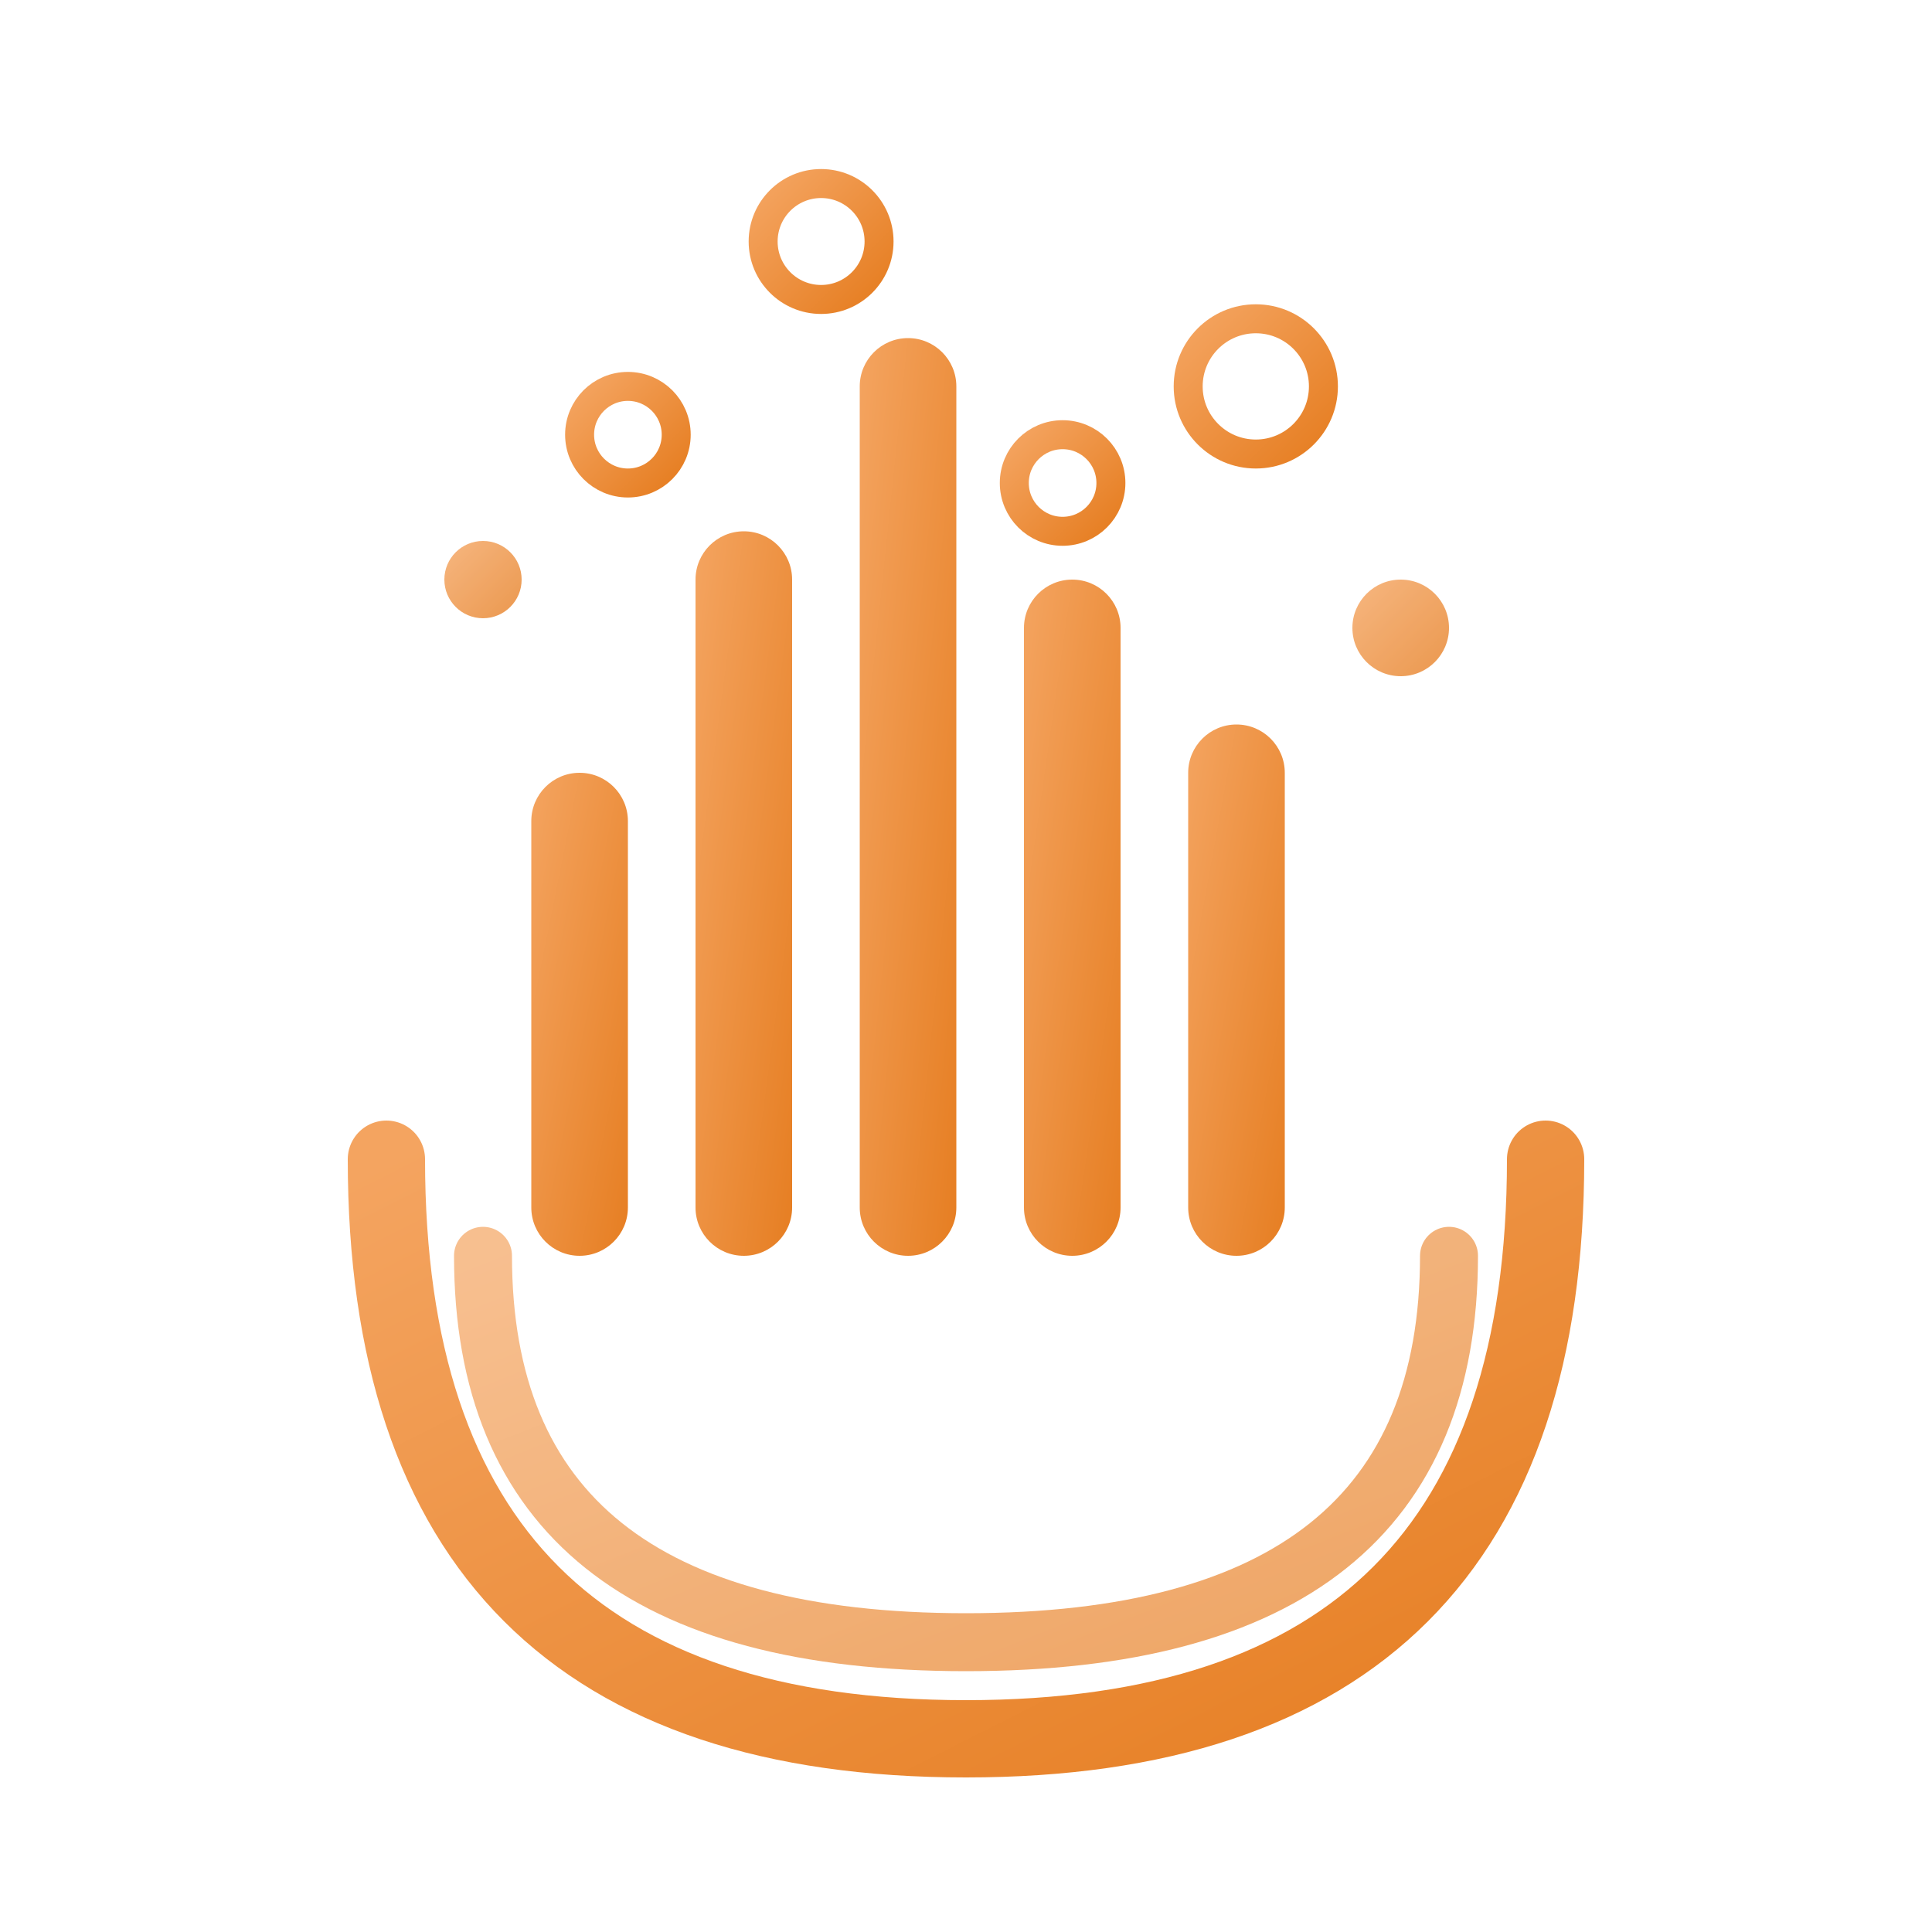
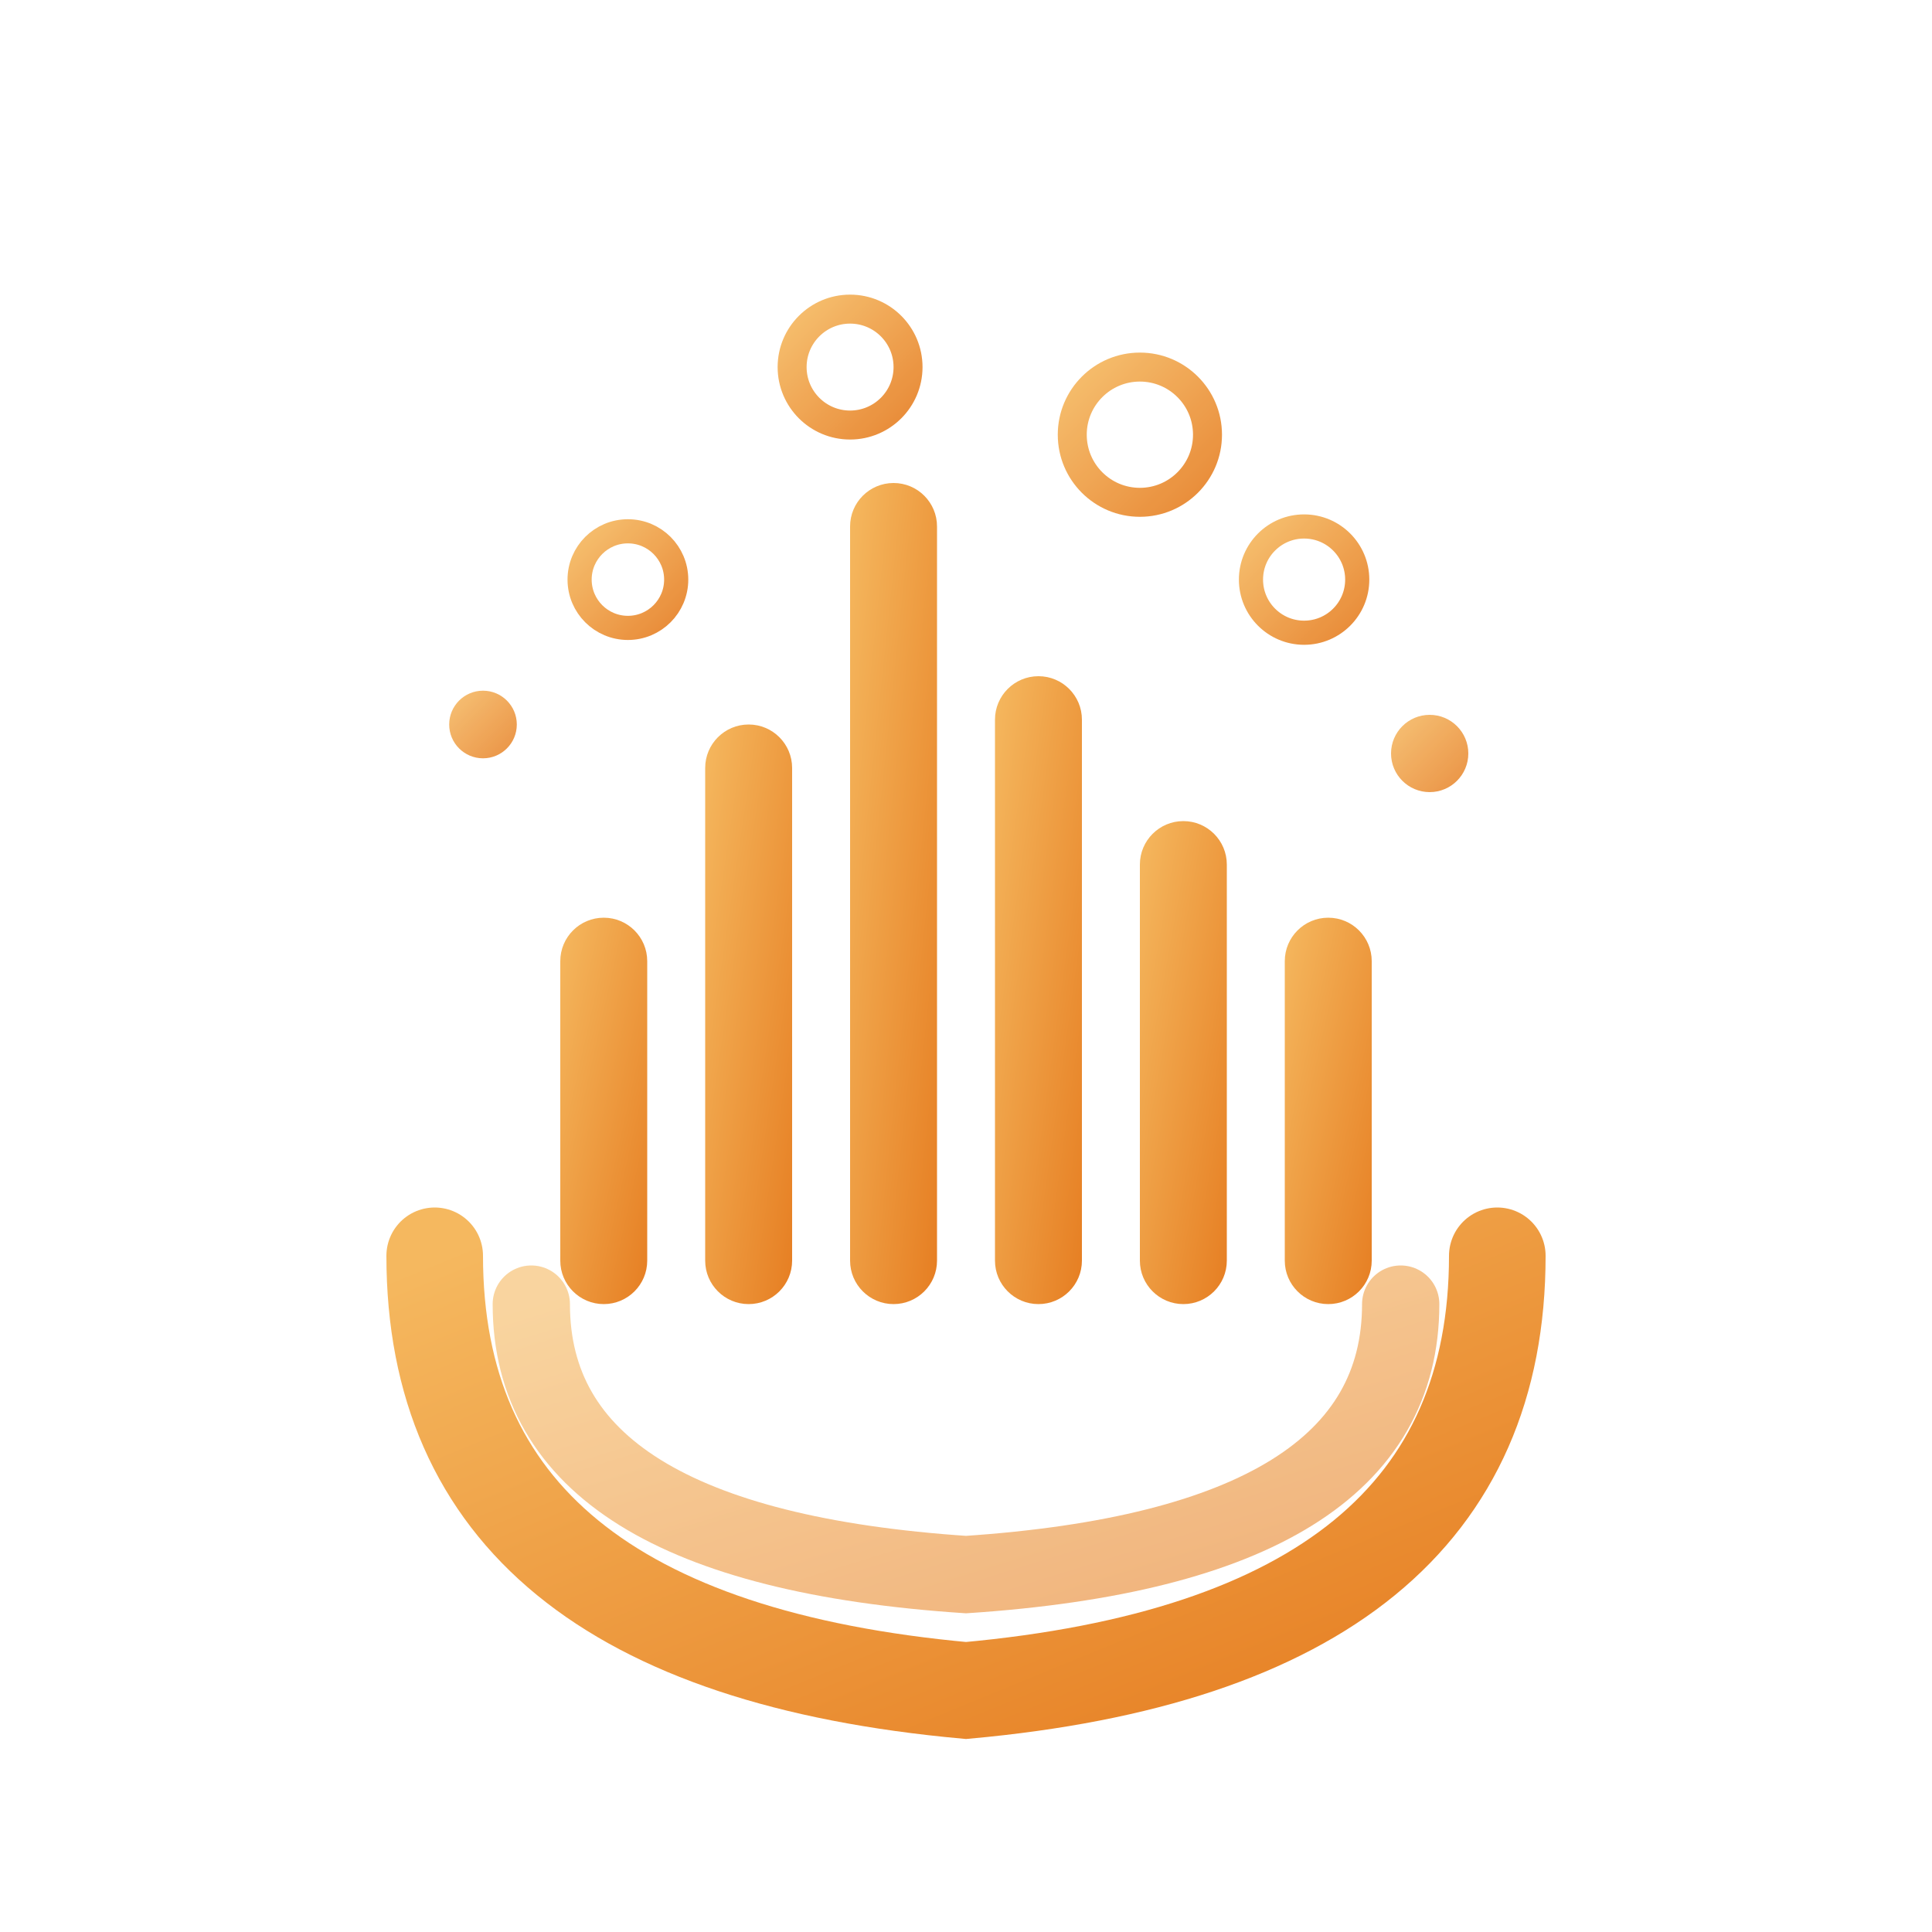
<svg xmlns="http://www.w3.org/2000/svg" width="200" height="200" viewBox="0 0 200 200">
  <defs>
    <linearGradient id="gradient" x1="0%" y1="0%" x2="100%" y2="100%">
-       <stop offset="0%" style="stop-color:#F4A460;stop-opacity:1" />
+       <stop offset="0%" style="stop-color:#F5B85F;stop-opacity:1" />
      <stop offset="100%" style="stop-color:#E67E22;stop-opacity:1" />
    </linearGradient>
  </defs>
-   <path d="M 40 120 Q 40 180, 100 180 Q 160 180, 160 120" fill="none" stroke="url(#gradient)" stroke-width="8" stroke-linecap="round" />
-   <path d="M 50 130 Q 50 170, 100 170 Q 150 170, 150 130" fill="none" stroke="url(#gradient)" stroke-width="6" stroke-linecap="round" opacity="0.7" />
-   <rect x="55" y="80" width="10" height="50" rx="5" fill="url(#gradient)" />
-   <rect x="72" y="55" width="10" height="75" rx="5" fill="url(#gradient)" />
-   <rect x="89" y="35" width="10" height="95" rx="5" fill="url(#gradient)" />
-   <rect x="106" y="60" width="10" height="70" rx="5" fill="url(#gradient)" />
-   <rect x="123" y="75" width="10" height="55" rx="5" fill="url(#gradient)" />
-   <circle cx="50" cy="60" r="4" fill="url(#gradient)" opacity="0.8" />
-   <circle cx="65" cy="45" r="5" fill="none" stroke="url(#gradient)" stroke-width="3" />
-   <circle cx="85" cy="25" r="6" fill="none" stroke="url(#gradient)" stroke-width="3" />
-   <circle cx="110" cy="50" r="5" fill="none" stroke="url(#gradient)" stroke-width="3" />
-   <circle cx="130" cy="40" r="7" fill="none" stroke="url(#gradient)" stroke-width="3" />
-   <circle cx="145" cy="65" r="5" fill="url(#gradient)" opacity="0.8" />
+   <path d="M 45 130 Q 45 170, 100 175 Q 155 170, 155 130" fill="none" stroke="url(#gradient)" stroke-width="10" stroke-linecap="round" />
+   <path d="M 55 135 Q 55 160, 100 163 Q 145 160, 145 135" fill="none" stroke="url(#gradient)" stroke-width="8" stroke-linecap="round" opacity="0.6" />
+   <rect x="58" y="95" width="9" height="40" rx="4.5" fill="url(#gradient)" />
+   <rect x="73" y="75" width="9" height="60" rx="4.5" fill="url(#gradient)" />
+   <rect x="88" y="50" width="9" height="85" rx="4.5" fill="url(#gradient)" />
+   <rect x="103" y="70" width="9" height="65" rx="4.5" fill="url(#gradient)" />
+   <rect x="118" y="85" width="9" height="50" rx="4.5" fill="url(#gradient)" />
+   <rect x="133" y="95" width="9" height="40" rx="4.5" fill="url(#gradient)" />
+   <circle cx="50" cy="75" r="3.5" fill="url(#gradient)" opacity="0.85" />
+   <circle cx="65" cy="60" r="5" fill="none" stroke="url(#gradient)" stroke-width="2.5" opacity="0.9" />
+   <circle cx="88" cy="38" r="6" fill="none" stroke="url(#gradient)" stroke-width="3" opacity="0.9" />
+   <circle cx="118" cy="45" r="7" fill="none" stroke="url(#gradient)" stroke-width="3" opacity="0.9" />
+   <circle cx="135" cy="60" r="5.5" fill="none" stroke="url(#gradient)" stroke-width="2.5" opacity="0.9" />
+   <circle cx="148" cy="78" r="4" fill="url(#gradient)" opacity="0.85" />
</svg>
